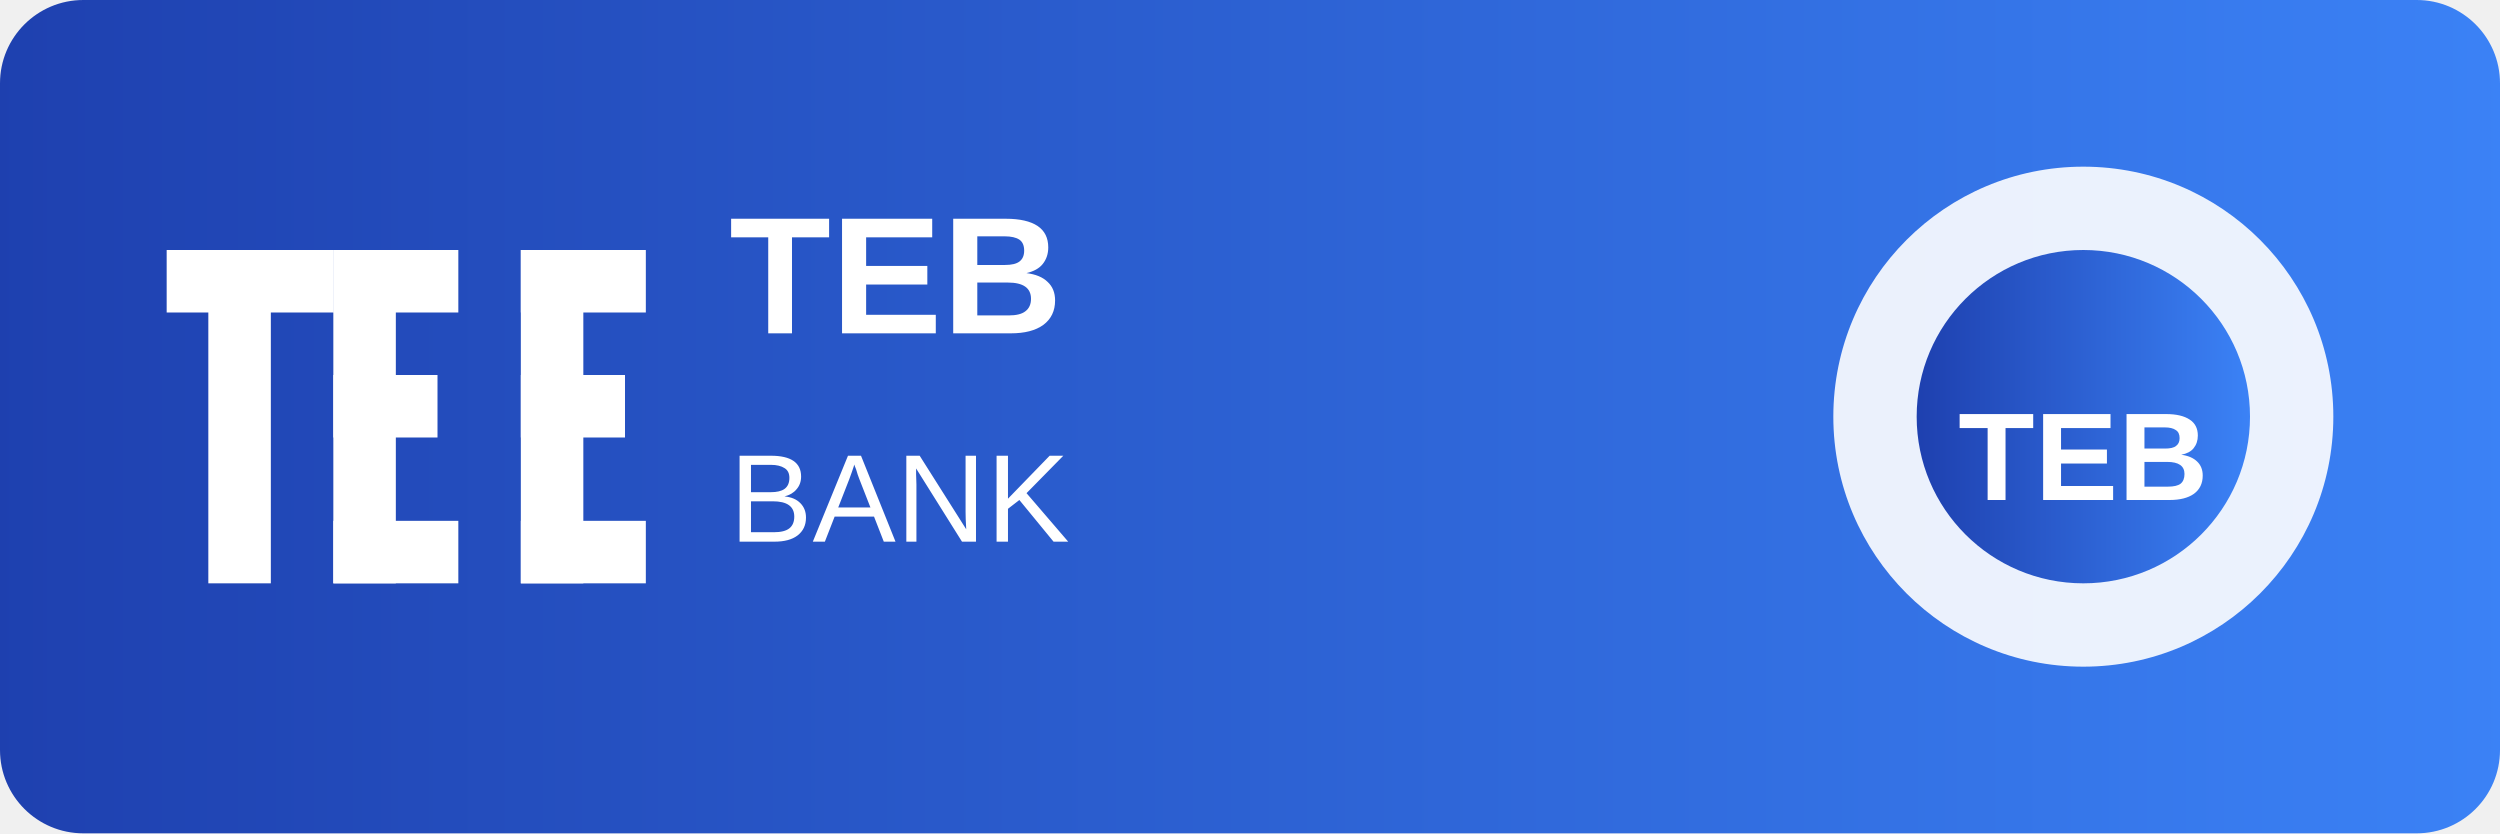
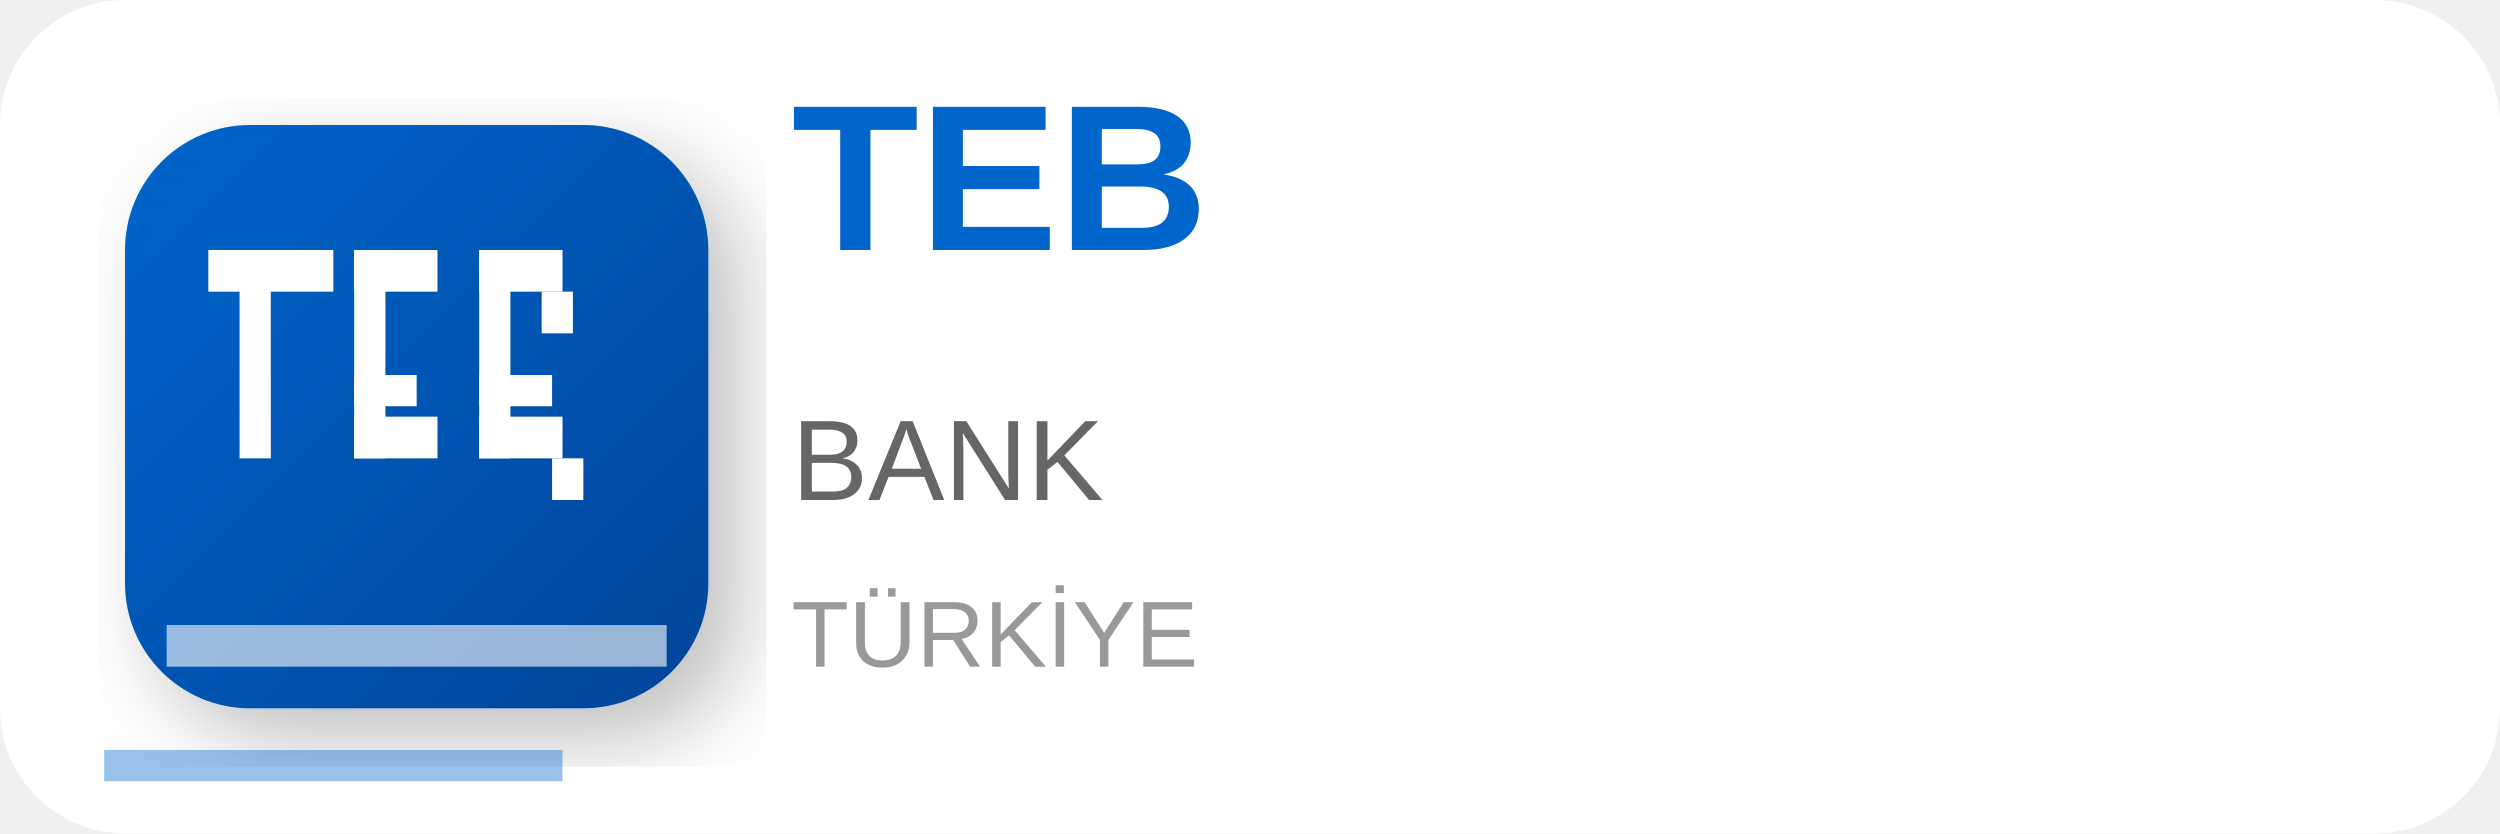
<svg xmlns="http://www.w3.org/2000/svg" width="120" height="40" viewBox="0 0 120 40">
+   <rect width="120" height="40" fill="white" rx="6" />
  <defs>
-     <linearGradient id="tebGrad" x1="0%" y1="0%" x2="100%" y2="0%">
-       <stop offset="0%" style="stop-color:#1e40af;stop-opacity:1" />
-       <stop offset="100%" style="stop-color:#3b82f6;stop-opacity:1" />
+     <linearGradient id="tebBlue" x1="0%" y1="0%" x2="100%" y2="100%">
+       <stop offset="0%" style="stop-color:#0066CC;stop-opacity:1" />
+       <stop offset="100%" style="stop-color:#004499;stop-opacity:1" />
    </linearGradient>
+     <filter id="shadow">
+       <feDropShadow dx="1.5" dy="1.5" stdDeviation="2" flood-color="rgba(0,0,0,0.25)" />
+     </filter>
  </defs>
-   <rect width="120" height="40" fill="url(#tebGrad)" rx="4" />
-   <rect x="8" y="12" width="8" height="3" fill="white" />
-   <rect x="10" y="12" width="3" height="16" fill="white" />
-   <rect x="16" y="12" width="3" height="16" fill="white" />
-   <rect x="16" y="12" width="6" height="3" fill="white" />
-   <rect x="16" y="18" width="5" height="3" fill="white" />
-   <rect x="16" y="25" width="6" height="3" fill="white" />
-   <rect x="25" y="12" width="6" height="3" fill="white" />
-   <rect x="25" y="25" width="6" height="3" fill="white" />
-   <rect x="25" y="12" width="3" height="16" fill="white" />
-   <rect x="25" y="18" width="5" height="3" fill="white" />
-   <text x="35" y="16" fill="white" font-family="Arial, sans-serif" font-size="8" font-weight="bold">TEB</text>
-   <text x="35" y="26" fill="white" font-family="Arial, sans-serif" font-size="6">BANK</text>
-   <circle cx="100" cy="20" r="12" fill="white" opacity="0.9" />
-   <circle cx="100" cy="20" r="8" fill="url(#tebGrad)" />
-   <text x="100" y="24" text-anchor="middle" fill="white" font-family="Arial, sans-serif" font-size="6" font-weight="bold">TEB</text>
+   <g transform="translate(6, 6)">
+     <rect x="0" y="0" width="28" height="28" rx="6" fill="url(#tebBlue)" filter="url(#shadow)" />
+     <g fill="white" transform="translate(14, 14)">
+       <rect x="-10" y="-8" width="6" height="2" />
+       <rect x="-8.5" y="-8" width="1.5" height="10" />
+       <rect x="-3" y="-8" width="1.5" height="10" />
+       <rect x="-3" y="-8" width="4" height="2" />
+       <rect x="-3" y="-2" width="3" height="1.5" />
+       <rect x="-3" y="0" width="4" height="2" />
+       <rect x="3" y="-8" width="1.5" height="10" />
+       <rect x="3" y="-8" width="4" height="2" />
+       <rect x="3" y="-2" width="3.5" height="1.5" />
+       <rect x="3" y="0" width="4" height="2" />
+       <rect x="6" y="-6" width="1.5" height="2" />
+       <rect x="6.5" y="2" width="1.5" height="2" />
+     </g>
+     <rect x="2" y="24" width="24" height="2" fill="white" opacity="0.6" />
+   </g>
+   <g transform="translate(38, 12)">
+     <text font-family="Arial, sans-serif" font-size="10" font-weight="900" fill="#0066CC">
+       <tspan x="0" y="0">TEB</tspan>
+     </text>
+     <text font-family="Arial, sans-serif" font-size="5.5" fill="#666" font-weight="500">
+       <tspan x="0" y="12">BANK</tspan>
+     </text>
+     <text font-family="Arial, sans-serif" font-size="4.5" fill="#999" font-weight="400">
+       <tspan x="0" y="20">TÜRKİYE</tspan>
+     </text>
+   </g>
+   <rect x="5" y="36" width="22" height="1.5" fill="#0066CC" opacity="0.4" />
</svg>
